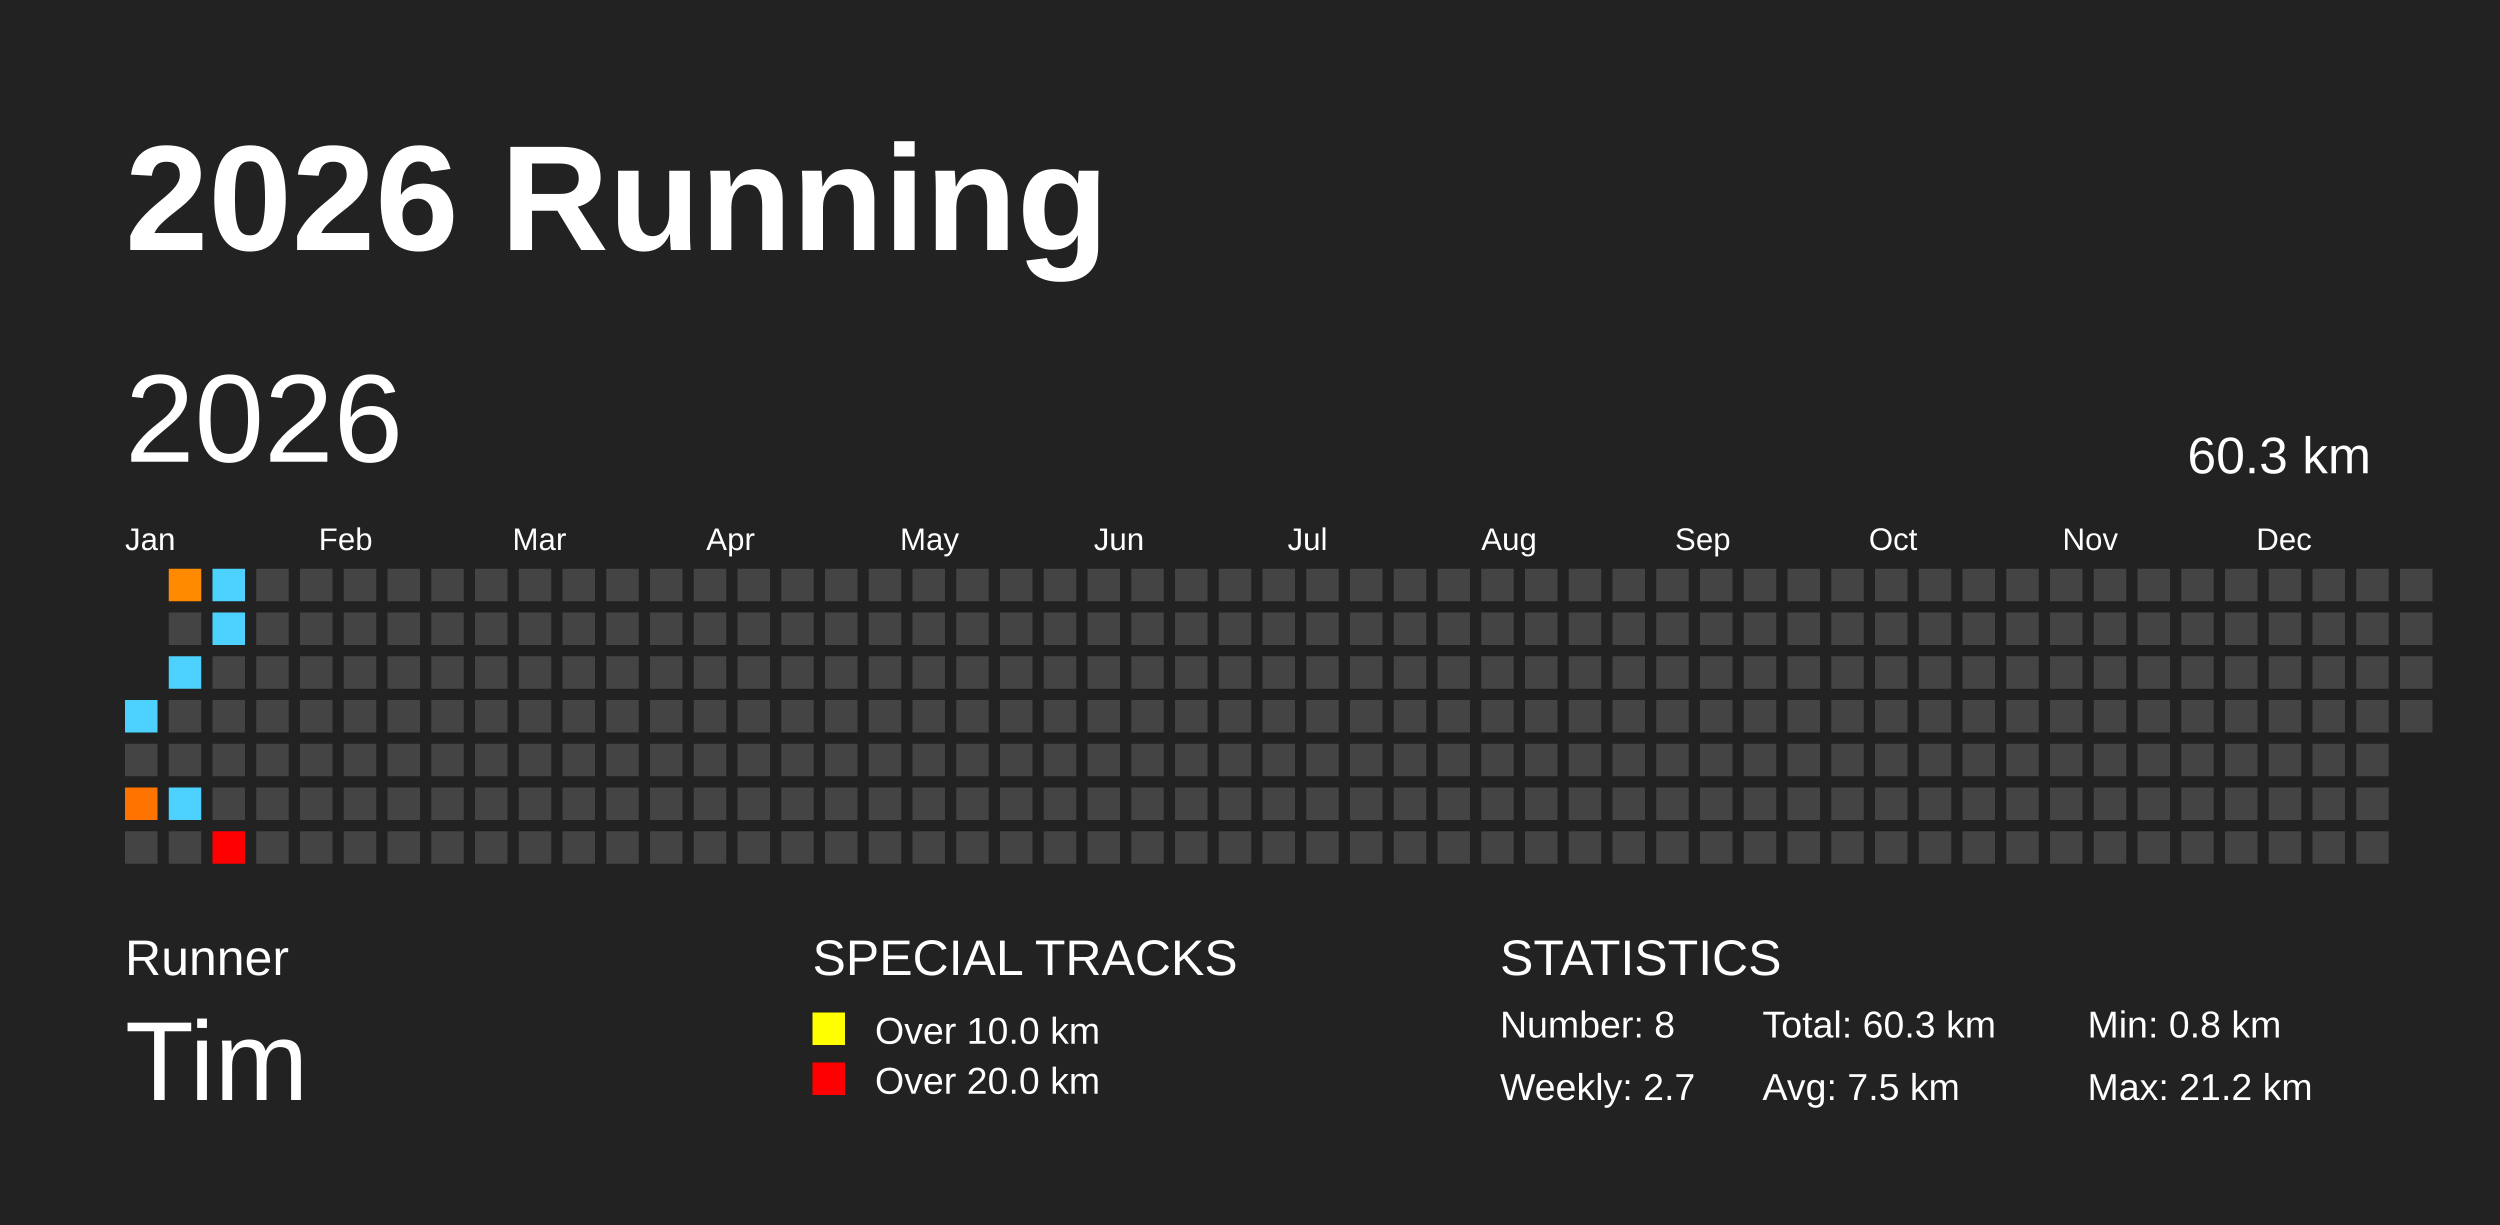
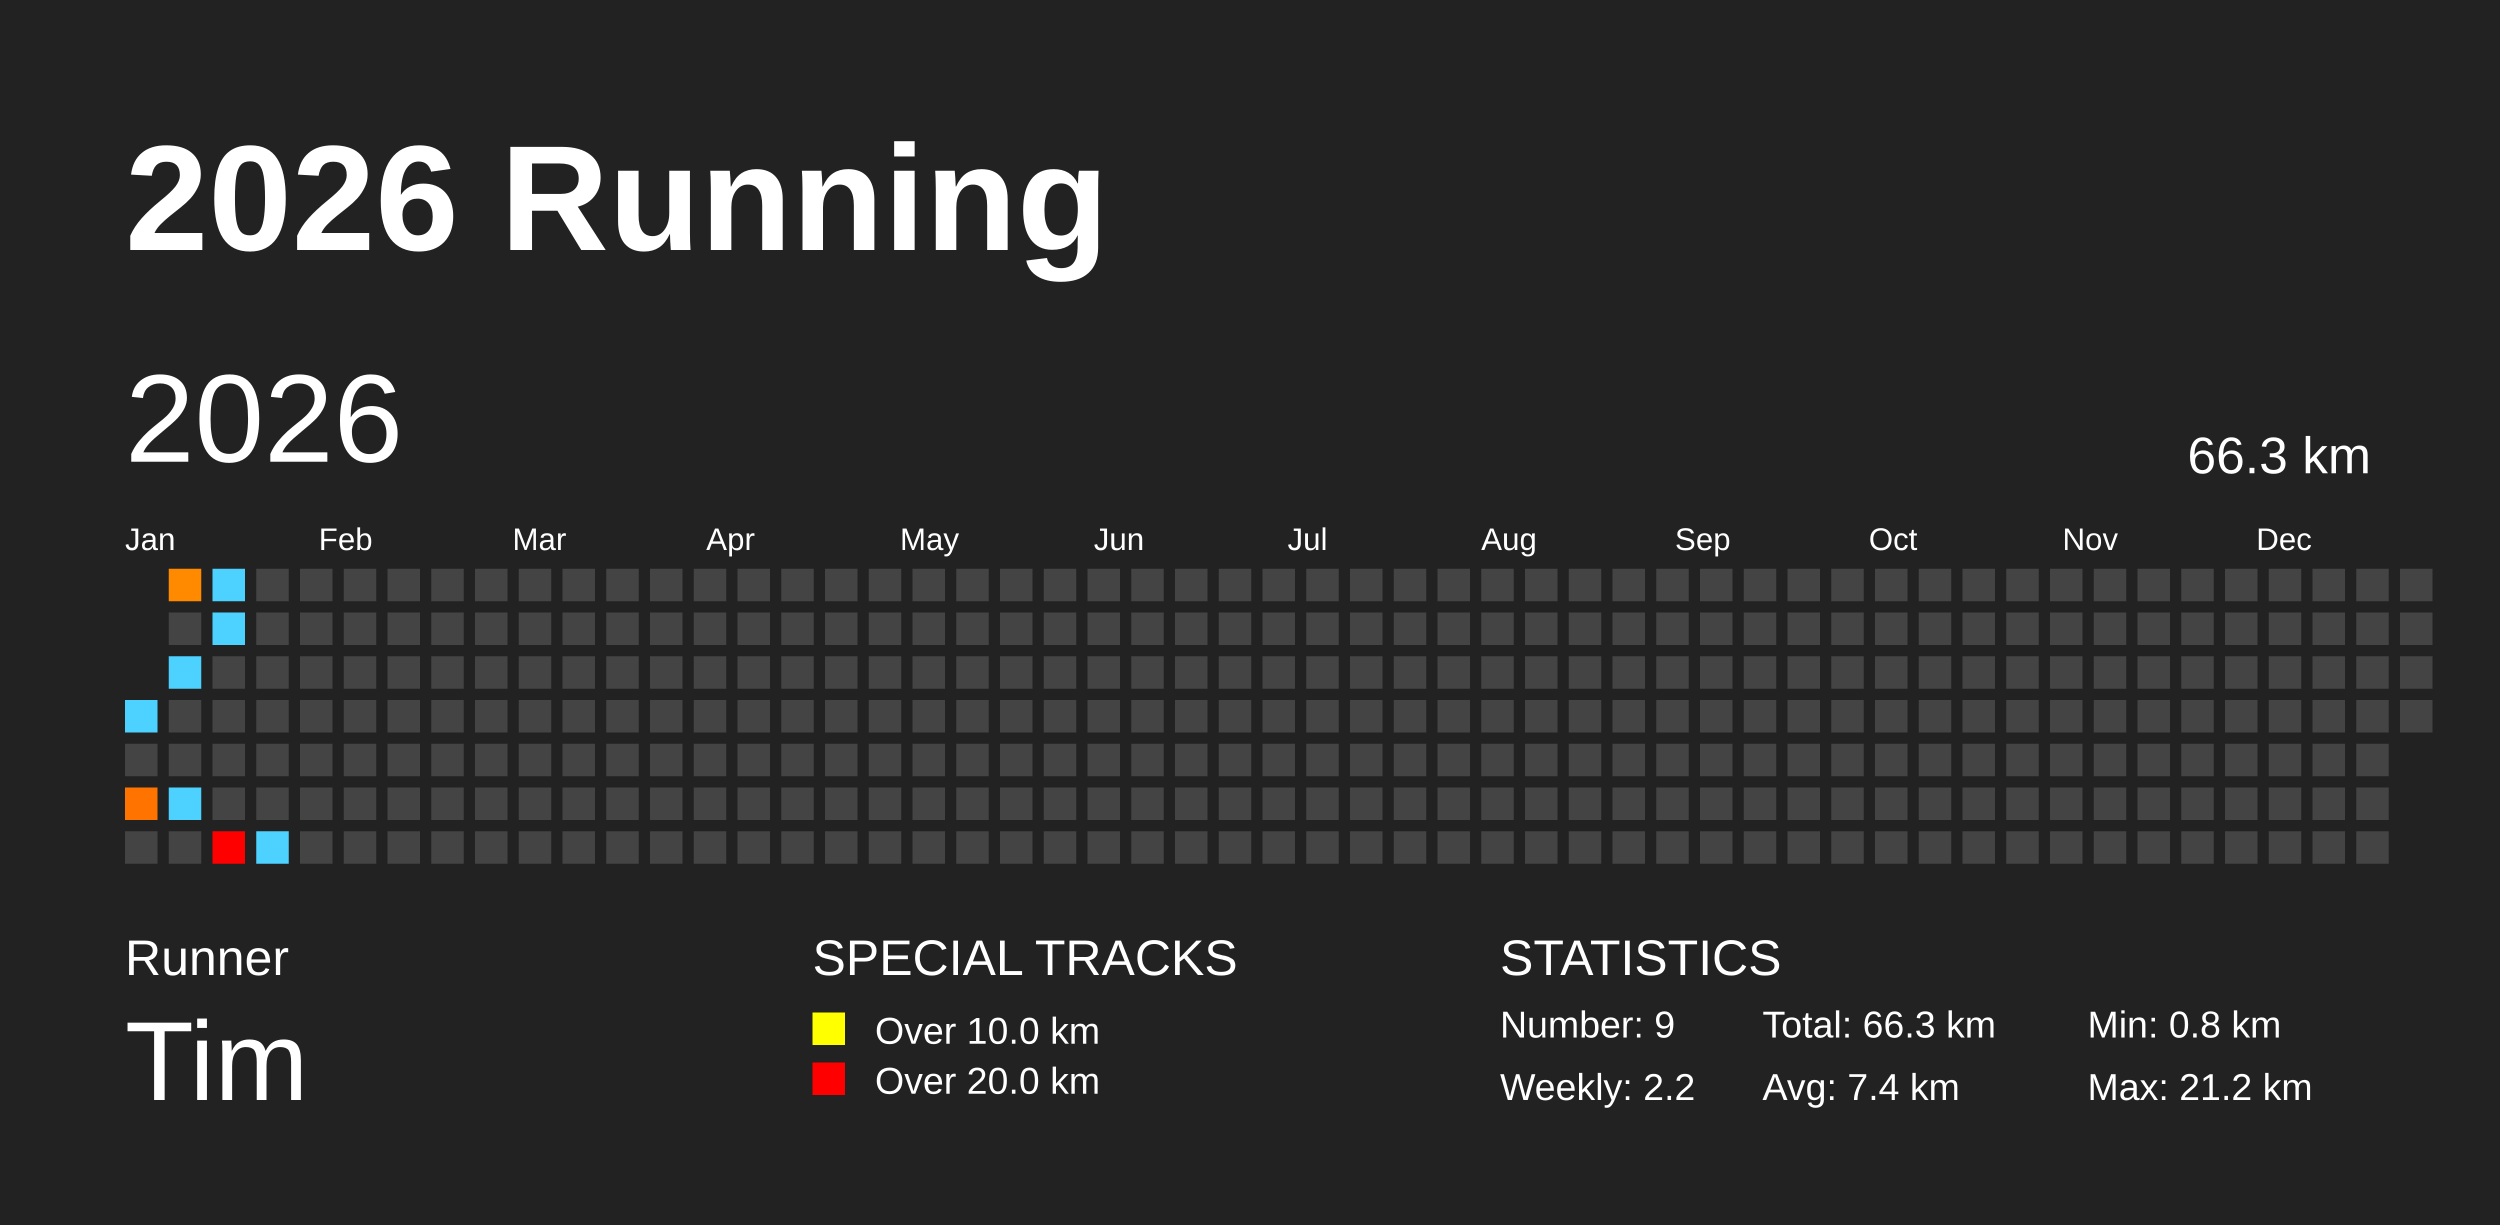
<svg xmlns="http://www.w3.org/2000/svg" baseProfile="full" height="98mm" version="1.1" viewBox="0,0,200,98" width="200mm">
  <defs />
  <rect fill="#222222" height="98" width="200" x="0" y="0" />
  <text fill="#FFFFFF" style="font-size:12px; font-family:Arial; font-weight:bold;" x="10" y="20">2026 Running</text>
  <text fill="#FFFFFF" style="font-size:4px; font-family:Arial" x="10" y="78">Runner</text>
  <text fill="#FFFFFF" style="font-size:9px; font-family:Arial" x="10" y="88">Tim</text>
  <text fill="#FFFFFF" style="font-size:4px; font-family:Arial" x="65" y="78">SPECIAL TRACKS</text>
  <rect fill="yellow" height="2.6" width="2.6" x="65" y="81" />
  <text fill="#FFFFFF" style="font-size:3px; font-family:Arial" x="70" y="83.5">Over 10.0 km</text>
  <rect fill="red" height="2.6" width="2.6" x="65" y="85" />
  <text fill="#FFFFFF" style="font-size:3px; font-family:Arial" x="70" y="87.5">Over 20.0 km</text>
  <text fill="#FFFFFF" style="font-size:4px; font-family:Arial" x="120" y="78">STATISTICS</text>
-   <text fill="#FFFFFF" style="font-size:3px; font-family:Arial" x="120" y="83">Number: 8</text>
-   <text fill="#FFFFFF" style="font-size:3px; font-family:Arial" x="120" y="88">Weekly: 2.7</text>
-   <text fill="#FFFFFF" style="font-size:3px; font-family:Arial" x="141" y="83">Total: 60.3 km</text>
-   <text fill="#FFFFFF" style="font-size:3px; font-family:Arial" x="141" y="88">Avg: 7.5 km</text>
+   <text fill="#FFFFFF" style="font-size:3px; font-family:Arial" x="120" y="83">Number: 9</text>
+   <text fill="#FFFFFF" style="font-size:3px; font-family:Arial" x="120" y="88">Weekly: 2.2</text>
+   <text fill="#FFFFFF" style="font-size:3px; font-family:Arial" x="141" y="83">Total: 66.3 km</text>
+   <text fill="#FFFFFF" style="font-size:3px; font-family:Arial" x="141" y="88">Avg: 7.4 km</text>
  <text fill="#FFFFFF" style="font-size:3px; font-family:Arial" x="167" y="83">Min: 0.8 km</text>
  <text fill="#FFFFFF" style="font-size:3px; font-family:Arial" x="167" y="88">Max: 21.2 km</text>
  <text dominant-baseline="hanging" fill="#FFFFFF" style="font-size:10.0px; font-family:Arial;" x="10" y="30">2026</text>
-   <text dominant-baseline="hanging" fill="#FFFFFF" style="font-size:4.125px; font-family:Arial;" x="175" y="35">60.3 km</text>
+   <text dominant-baseline="hanging" fill="#FFFFFF" style="font-size:4.125px; font-family:Arial;" x="175" y="35">66.3 km</text>
  <text fill="#FFFFFF" style="font-size:2.5px; font-family:Arial" x="10.0" y="44">Jan</text>
  <text fill="#FFFFFF" style="font-size:2.5px; font-family:Arial" x="25.5" y="44">Feb</text>
  <text fill="#FFFFFF" style="font-size:2.5px; font-family:Arial" x="41.0" y="44">Mar</text>
  <text fill="#FFFFFF" style="font-size:2.5px; font-family:Arial" x="56.5" y="44">Apr</text>
  <text fill="#FFFFFF" style="font-size:2.5px; font-family:Arial" x="72.0" y="44">May</text>
  <text fill="#FFFFFF" style="font-size:2.5px; font-family:Arial" x="87.5" y="44">Jun</text>
  <text fill="#FFFFFF" style="font-size:2.5px; font-family:Arial" x="103.0" y="44">Jul</text>
  <text fill="#FFFFFF" style="font-size:2.5px; font-family:Arial" x="118.5" y="44">Aug</text>
  <text fill="#FFFFFF" style="font-size:2.5px; font-family:Arial" x="134.0" y="44">Sep</text>
  <text fill="#FFFFFF" style="font-size:2.5px; font-family:Arial" x="149.5" y="44">Oct</text>
  <text fill="#FFFFFF" style="font-size:2.5px; font-family:Arial" x="165.0" y="44">Nov</text>
  <text fill="#FFFFFF" style="font-size:2.5px; font-family:Arial" x="180.5" y="44">Dec</text>
  <rect fill="#4dd2ff" height="2.6" width="2.6" x="10.0" y="56.0" />
  <rect fill="#444444" height="2.6" width="2.6" x="10.0" y="59.5" />
  <rect fill="#ff7300" height="2.6" width="2.6" x="10.0" y="63.0" />
  <rect fill="#444444" height="2.6" width="2.6" x="10.0" y="66.5" />
  <rect fill="#ff8a00" height="2.6" width="2.6" x="13.5" y="45.5" />
  <rect fill="#444444" height="2.6" width="2.6" x="13.5" y="49.0" />
  <rect fill="#4dd2ff" height="2.6" width="2.6" x="13.5" y="52.5" />
  <rect fill="#444444" height="2.6" width="2.6" x="13.5" y="56.0" />
  <rect fill="#444444" height="2.6" width="2.6" x="13.5" y="59.5" />
  <rect fill="#4dd2ff" height="2.6" width="2.6" x="13.5" y="63.0" />
  <rect fill="#444444" height="2.6" width="2.6" x="13.5" y="66.5" />
  <rect fill="#4dd2ff" height="2.6" width="2.6" x="17.0" y="45.5" />
  <rect fill="#4dd2ff" height="2.6" width="2.6" x="17.0" y="49.0" />
  <rect fill="#444444" height="2.6" width="2.6" x="17.0" y="52.5" />
  <rect fill="#444444" height="2.6" width="2.6" x="17.0" y="56.0" />
  <rect fill="#444444" height="2.6" width="2.6" x="17.0" y="59.5" />
  <rect fill="#444444" height="2.6" width="2.6" x="17.0" y="63.0" />
  <rect fill="red" height="2.6" width="2.6" x="17.0" y="66.5" />
  <rect fill="#444444" height="2.6" width="2.6" x="20.5" y="45.5" />
  <rect fill="#444444" height="2.6" width="2.6" x="20.5" y="49.0" />
  <rect fill="#444444" height="2.6" width="2.6" x="20.5" y="52.5" />
  <rect fill="#444444" height="2.6" width="2.6" x="20.5" y="56.0" />
  <rect fill="#444444" height="2.6" width="2.6" x="20.5" y="59.5" />
  <rect fill="#444444" height="2.6" width="2.6" x="20.5" y="63.0" />
-   <rect fill="#444444" height="2.6" width="2.6" x="20.5" y="66.5" />
+   <rect fill="#4dd2ff" height="2.6" width="2.6" x="20.5" y="66.5" />
  <rect fill="#444444" height="2.6" width="2.6" x="24.0" y="45.5" />
  <rect fill="#444444" height="2.6" width="2.6" x="24.0" y="49.0" />
  <rect fill="#444444" height="2.6" width="2.6" x="24.0" y="52.5" />
  <rect fill="#444444" height="2.6" width="2.6" x="24.0" y="56.0" />
  <rect fill="#444444" height="2.6" width="2.6" x="24.0" y="59.5" />
  <rect fill="#444444" height="2.6" width="2.6" x="24.0" y="63.0" />
  <rect fill="#444444" height="2.6" width="2.6" x="24.0" y="66.5" />
  <rect fill="#444444" height="2.6" width="2.6" x="27.5" y="45.5" />
  <rect fill="#444444" height="2.6" width="2.6" x="27.5" y="49.0" />
  <rect fill="#444444" height="2.6" width="2.6" x="27.5" y="52.5" />
  <rect fill="#444444" height="2.6" width="2.6" x="27.5" y="56.0" />
  <rect fill="#444444" height="2.6" width="2.6" x="27.5" y="59.5" />
  <rect fill="#444444" height="2.6" width="2.6" x="27.5" y="63.0" />
  <rect fill="#444444" height="2.6" width="2.6" x="27.5" y="66.5" />
  <rect fill="#444444" height="2.6" width="2.6" x="31.0" y="45.5" />
  <rect fill="#444444" height="2.6" width="2.6" x="31.0" y="49.0" />
  <rect fill="#444444" height="2.6" width="2.6" x="31.0" y="52.5" />
  <rect fill="#444444" height="2.6" width="2.6" x="31.0" y="56.0" />
  <rect fill="#444444" height="2.6" width="2.6" x="31.0" y="59.5" />
  <rect fill="#444444" height="2.6" width="2.6" x="31.0" y="63.0" />
  <rect fill="#444444" height="2.6" width="2.6" x="31.0" y="66.5" />
  <rect fill="#444444" height="2.6" width="2.6" x="34.5" y="45.5" />
  <rect fill="#444444" height="2.6" width="2.6" x="34.5" y="49.0" />
  <rect fill="#444444" height="2.6" width="2.6" x="34.5" y="52.5" />
  <rect fill="#444444" height="2.6" width="2.6" x="34.5" y="56.0" />
  <rect fill="#444444" height="2.6" width="2.6" x="34.5" y="59.5" />
  <rect fill="#444444" height="2.6" width="2.6" x="34.5" y="63.0" />
  <rect fill="#444444" height="2.6" width="2.6" x="34.5" y="66.5" />
  <rect fill="#444444" height="2.6" width="2.6" x="38.0" y="45.5" />
  <rect fill="#444444" height="2.6" width="2.6" x="38.0" y="49.0" />
  <rect fill="#444444" height="2.6" width="2.6" x="38.0" y="52.5" />
  <rect fill="#444444" height="2.6" width="2.6" x="38.0" y="56.0" />
  <rect fill="#444444" height="2.6" width="2.6" x="38.0" y="59.5" />
  <rect fill="#444444" height="2.6" width="2.6" x="38.0" y="63.0" />
  <rect fill="#444444" height="2.6" width="2.6" x="38.0" y="66.5" />
  <rect fill="#444444" height="2.6" width="2.6" x="41.5" y="45.5" />
  <rect fill="#444444" height="2.6" width="2.6" x="41.5" y="49.0" />
  <rect fill="#444444" height="2.6" width="2.6" x="41.5" y="52.5" />
  <rect fill="#444444" height="2.6" width="2.6" x="41.5" y="56.0" />
  <rect fill="#444444" height="2.6" width="2.6" x="41.5" y="59.5" />
  <rect fill="#444444" height="2.6" width="2.6" x="41.5" y="63.0" />
  <rect fill="#444444" height="2.6" width="2.6" x="41.5" y="66.5" />
  <rect fill="#444444" height="2.6" width="2.6" x="45.0" y="45.5" />
  <rect fill="#444444" height="2.6" width="2.6" x="45.0" y="49.0" />
  <rect fill="#444444" height="2.6" width="2.6" x="45.0" y="52.5" />
  <rect fill="#444444" height="2.6" width="2.6" x="45.0" y="56.0" />
  <rect fill="#444444" height="2.6" width="2.6" x="45.0" y="59.5" />
  <rect fill="#444444" height="2.6" width="2.6" x="45.0" y="63.0" />
  <rect fill="#444444" height="2.6" width="2.6" x="45.0" y="66.5" />
  <rect fill="#444444" height="2.6" width="2.6" x="48.5" y="45.5" />
  <rect fill="#444444" height="2.6" width="2.6" x="48.5" y="49.0" />
  <rect fill="#444444" height="2.6" width="2.6" x="48.5" y="52.5" />
  <rect fill="#444444" height="2.6" width="2.6" x="48.5" y="56.0" />
  <rect fill="#444444" height="2.6" width="2.6" x="48.5" y="59.5" />
  <rect fill="#444444" height="2.6" width="2.6" x="48.5" y="63.0" />
  <rect fill="#444444" height="2.6" width="2.6" x="48.5" y="66.5" />
  <rect fill="#444444" height="2.6" width="2.6" x="52.0" y="45.5" />
  <rect fill="#444444" height="2.6" width="2.6" x="52.0" y="49.0" />
  <rect fill="#444444" height="2.6" width="2.6" x="52.0" y="52.5" />
  <rect fill="#444444" height="2.6" width="2.6" x="52.0" y="56.0" />
  <rect fill="#444444" height="2.6" width="2.6" x="52.0" y="59.5" />
  <rect fill="#444444" height="2.6" width="2.6" x="52.0" y="63.0" />
  <rect fill="#444444" height="2.6" width="2.6" x="52.0" y="66.5" />
  <rect fill="#444444" height="2.6" width="2.6" x="55.5" y="45.5" />
  <rect fill="#444444" height="2.6" width="2.6" x="55.5" y="49.0" />
  <rect fill="#444444" height="2.6" width="2.6" x="55.5" y="52.5" />
  <rect fill="#444444" height="2.6" width="2.6" x="55.5" y="56.0" />
  <rect fill="#444444" height="2.6" width="2.6" x="55.5" y="59.5" />
  <rect fill="#444444" height="2.6" width="2.6" x="55.5" y="63.0" />
  <rect fill="#444444" height="2.6" width="2.6" x="55.5" y="66.5" />
  <rect fill="#444444" height="2.6" width="2.6" x="59.0" y="45.5" />
  <rect fill="#444444" height="2.6" width="2.6" x="59.0" y="49.0" />
  <rect fill="#444444" height="2.6" width="2.6" x="59.0" y="52.5" />
  <rect fill="#444444" height="2.6" width="2.6" x="59.0" y="56.0" />
  <rect fill="#444444" height="2.6" width="2.6" x="59.0" y="59.5" />
  <rect fill="#444444" height="2.6" width="2.6" x="59.0" y="63.0" />
  <rect fill="#444444" height="2.6" width="2.6" x="59.0" y="66.5" />
  <rect fill="#444444" height="2.6" width="2.6" x="62.5" y="45.5" />
  <rect fill="#444444" height="2.6" width="2.6" x="62.5" y="49.0" />
  <rect fill="#444444" height="2.6" width="2.6" x="62.5" y="52.5" />
  <rect fill="#444444" height="2.6" width="2.6" x="62.5" y="56.0" />
  <rect fill="#444444" height="2.6" width="2.6" x="62.5" y="59.5" />
  <rect fill="#444444" height="2.6" width="2.6" x="62.5" y="63.0" />
  <rect fill="#444444" height="2.6" width="2.6" x="62.5" y="66.5" />
  <rect fill="#444444" height="2.6" width="2.6" x="66.0" y="45.5" />
  <rect fill="#444444" height="2.6" width="2.6" x="66.0" y="49.0" />
  <rect fill="#444444" height="2.6" width="2.6" x="66.0" y="52.5" />
  <rect fill="#444444" height="2.6" width="2.6" x="66.0" y="56.0" />
  <rect fill="#444444" height="2.6" width="2.6" x="66.0" y="59.5" />
  <rect fill="#444444" height="2.6" width="2.6" x="66.0" y="63.0" />
  <rect fill="#444444" height="2.6" width="2.6" x="66.0" y="66.5" />
  <rect fill="#444444" height="2.6" width="2.6" x="69.5" y="45.5" />
  <rect fill="#444444" height="2.6" width="2.6" x="69.5" y="49.0" />
  <rect fill="#444444" height="2.6" width="2.6" x="69.5" y="52.5" />
  <rect fill="#444444" height="2.6" width="2.6" x="69.5" y="56.0" />
  <rect fill="#444444" height="2.6" width="2.6" x="69.5" y="59.5" />
  <rect fill="#444444" height="2.6" width="2.6" x="69.5" y="63.0" />
  <rect fill="#444444" height="2.6" width="2.6" x="69.5" y="66.5" />
  <rect fill="#444444" height="2.6" width="2.6" x="73.0" y="45.5" />
  <rect fill="#444444" height="2.6" width="2.6" x="73.0" y="49.0" />
  <rect fill="#444444" height="2.6" width="2.6" x="73.0" y="52.5" />
  <rect fill="#444444" height="2.6" width="2.6" x="73.0" y="56.0" />
  <rect fill="#444444" height="2.6" width="2.6" x="73.0" y="59.5" />
  <rect fill="#444444" height="2.6" width="2.6" x="73.0" y="63.0" />
  <rect fill="#444444" height="2.6" width="2.6" x="73.0" y="66.5" />
  <rect fill="#444444" height="2.6" width="2.6" x="76.5" y="45.5" />
  <rect fill="#444444" height="2.6" width="2.6" x="76.5" y="49.0" />
  <rect fill="#444444" height="2.6" width="2.6" x="76.5" y="52.5" />
  <rect fill="#444444" height="2.6" width="2.6" x="76.5" y="56.0" />
  <rect fill="#444444" height="2.6" width="2.6" x="76.5" y="59.5" />
  <rect fill="#444444" height="2.6" width="2.6" x="76.5" y="63.0" />
  <rect fill="#444444" height="2.6" width="2.6" x="76.5" y="66.5" />
  <rect fill="#444444" height="2.6" width="2.6" x="80.0" y="45.5" />
  <rect fill="#444444" height="2.6" width="2.6" x="80.0" y="49.0" />
  <rect fill="#444444" height="2.6" width="2.6" x="80.0" y="52.5" />
  <rect fill="#444444" height="2.6" width="2.6" x="80.0" y="56.0" />
  <rect fill="#444444" height="2.6" width="2.6" x="80.0" y="59.5" />
  <rect fill="#444444" height="2.6" width="2.6" x="80.0" y="63.0" />
  <rect fill="#444444" height="2.6" width="2.6" x="80.0" y="66.5" />
  <rect fill="#444444" height="2.6" width="2.6" x="83.5" y="45.5" />
  <rect fill="#444444" height="2.6" width="2.6" x="83.5" y="49.0" />
  <rect fill="#444444" height="2.6" width="2.6" x="83.5" y="52.5" />
  <rect fill="#444444" height="2.6" width="2.6" x="83.5" y="56.0" />
  <rect fill="#444444" height="2.6" width="2.6" x="83.5" y="59.5" />
  <rect fill="#444444" height="2.6" width="2.6" x="83.5" y="63.0" />
  <rect fill="#444444" height="2.6" width="2.6" x="83.5" y="66.5" />
  <rect fill="#444444" height="2.6" width="2.6" x="87.0" y="45.5" />
  <rect fill="#444444" height="2.6" width="2.6" x="87.0" y="49.0" />
  <rect fill="#444444" height="2.6" width="2.6" x="87.0" y="52.5" />
  <rect fill="#444444" height="2.6" width="2.6" x="87.0" y="56.0" />
  <rect fill="#444444" height="2.6" width="2.6" x="87.0" y="59.5" />
  <rect fill="#444444" height="2.6" width="2.6" x="87.0" y="63.0" />
  <rect fill="#444444" height="2.6" width="2.6" x="87.0" y="66.5" />
  <rect fill="#444444" height="2.6" width="2.6" x="90.5" y="45.5" />
  <rect fill="#444444" height="2.6" width="2.6" x="90.5" y="49.0" />
  <rect fill="#444444" height="2.6" width="2.6" x="90.5" y="52.5" />
  <rect fill="#444444" height="2.6" width="2.6" x="90.5" y="56.0" />
  <rect fill="#444444" height="2.6" width="2.6" x="90.5" y="59.5" />
  <rect fill="#444444" height="2.6" width="2.6" x="90.5" y="63.0" />
  <rect fill="#444444" height="2.6" width="2.6" x="90.5" y="66.5" />
  <rect fill="#444444" height="2.6" width="2.6" x="94.0" y="45.5" />
  <rect fill="#444444" height="2.6" width="2.6" x="94.0" y="49.0" />
  <rect fill="#444444" height="2.6" width="2.6" x="94.0" y="52.5" />
  <rect fill="#444444" height="2.6" width="2.6" x="94.0" y="56.0" />
  <rect fill="#444444" height="2.6" width="2.6" x="94.0" y="59.5" />
  <rect fill="#444444" height="2.6" width="2.6" x="94.0" y="63.0" />
  <rect fill="#444444" height="2.6" width="2.6" x="94.0" y="66.5" />
  <rect fill="#444444" height="2.6" width="2.6" x="97.5" y="45.5" />
  <rect fill="#444444" height="2.6" width="2.6" x="97.5" y="49.0" />
  <rect fill="#444444" height="2.6" width="2.6" x="97.5" y="52.5" />
  <rect fill="#444444" height="2.6" width="2.6" x="97.5" y="56.0" />
  <rect fill="#444444" height="2.6" width="2.6" x="97.5" y="59.5" />
  <rect fill="#444444" height="2.6" width="2.6" x="97.5" y="63.0" />
  <rect fill="#444444" height="2.6" width="2.6" x="97.5" y="66.5" />
  <rect fill="#444444" height="2.6" width="2.6" x="101.0" y="45.5" />
  <rect fill="#444444" height="2.6" width="2.6" x="101.0" y="49.0" />
  <rect fill="#444444" height="2.6" width="2.6" x="101.0" y="52.5" />
  <rect fill="#444444" height="2.6" width="2.6" x="101.0" y="56.0" />
  <rect fill="#444444" height="2.6" width="2.6" x="101.0" y="59.5" />
  <rect fill="#444444" height="2.6" width="2.6" x="101.0" y="63.0" />
  <rect fill="#444444" height="2.6" width="2.6" x="101.0" y="66.5" />
  <rect fill="#444444" height="2.6" width="2.6" x="104.5" y="45.5" />
  <rect fill="#444444" height="2.6" width="2.6" x="104.5" y="49.0" />
  <rect fill="#444444" height="2.6" width="2.6" x="104.5" y="52.5" />
  <rect fill="#444444" height="2.6" width="2.6" x="104.5" y="56.0" />
  <rect fill="#444444" height="2.6" width="2.6" x="104.5" y="59.5" />
  <rect fill="#444444" height="2.6" width="2.6" x="104.5" y="63.0" />
  <rect fill="#444444" height="2.6" width="2.6" x="104.5" y="66.5" />
  <rect fill="#444444" height="2.6" width="2.6" x="108.0" y="45.5" />
  <rect fill="#444444" height="2.6" width="2.6" x="108.0" y="49.0" />
  <rect fill="#444444" height="2.6" width="2.6" x="108.0" y="52.5" />
  <rect fill="#444444" height="2.6" width="2.6" x="108.0" y="56.0" />
  <rect fill="#444444" height="2.6" width="2.6" x="108.0" y="59.5" />
  <rect fill="#444444" height="2.6" width="2.6" x="108.0" y="63.0" />
  <rect fill="#444444" height="2.6" width="2.6" x="108.0" y="66.5" />
  <rect fill="#444444" height="2.6" width="2.6" x="111.5" y="45.5" />
  <rect fill="#444444" height="2.6" width="2.6" x="111.5" y="49.0" />
  <rect fill="#444444" height="2.6" width="2.6" x="111.5" y="52.5" />
  <rect fill="#444444" height="2.6" width="2.6" x="111.5" y="56.0" />
  <rect fill="#444444" height="2.6" width="2.6" x="111.5" y="59.5" />
  <rect fill="#444444" height="2.6" width="2.6" x="111.5" y="63.0" />
  <rect fill="#444444" height="2.6" width="2.6" x="111.5" y="66.5" />
  <rect fill="#444444" height="2.6" width="2.6" x="115.0" y="45.5" />
  <rect fill="#444444" height="2.6" width="2.6" x="115.0" y="49.0" />
  <rect fill="#444444" height="2.6" width="2.6" x="115.0" y="52.5" />
  <rect fill="#444444" height="2.6" width="2.6" x="115.0" y="56.0" />
  <rect fill="#444444" height="2.6" width="2.6" x="115.0" y="59.5" />
  <rect fill="#444444" height="2.6" width="2.6" x="115.0" y="63.0" />
  <rect fill="#444444" height="2.6" width="2.6" x="115.0" y="66.5" />
  <rect fill="#444444" height="2.6" width="2.6" x="118.5" y="45.5" />
  <rect fill="#444444" height="2.6" width="2.6" x="118.5" y="49.0" />
  <rect fill="#444444" height="2.6" width="2.6" x="118.5" y="52.5" />
  <rect fill="#444444" height="2.6" width="2.6" x="118.5" y="56.0" />
  <rect fill="#444444" height="2.6" width="2.6" x="118.5" y="59.5" />
  <rect fill="#444444" height="2.6" width="2.6" x="118.5" y="63.0" />
  <rect fill="#444444" height="2.6" width="2.6" x="118.5" y="66.5" />
  <rect fill="#444444" height="2.6" width="2.6" x="122.0" y="45.5" />
  <rect fill="#444444" height="2.6" width="2.6" x="122.0" y="49.0" />
  <rect fill="#444444" height="2.6" width="2.6" x="122.0" y="52.5" />
  <rect fill="#444444" height="2.6" width="2.6" x="122.0" y="56.0" />
  <rect fill="#444444" height="2.6" width="2.6" x="122.0" y="59.5" />
  <rect fill="#444444" height="2.6" width="2.6" x="122.0" y="63.0" />
  <rect fill="#444444" height="2.6" width="2.6" x="122.0" y="66.5" />
  <rect fill="#444444" height="2.6" width="2.6" x="125.5" y="45.5" />
  <rect fill="#444444" height="2.6" width="2.6" x="125.5" y="49.0" />
  <rect fill="#444444" height="2.6" width="2.6" x="125.5" y="52.5" />
  <rect fill="#444444" height="2.6" width="2.6" x="125.5" y="56.0" />
  <rect fill="#444444" height="2.6" width="2.6" x="125.5" y="59.5" />
  <rect fill="#444444" height="2.6" width="2.6" x="125.5" y="63.0" />
  <rect fill="#444444" height="2.6" width="2.6" x="125.5" y="66.5" />
  <rect fill="#444444" height="2.6" width="2.6" x="129.0" y="45.5" />
  <rect fill="#444444" height="2.6" width="2.6" x="129.0" y="49.0" />
  <rect fill="#444444" height="2.6" width="2.6" x="129.0" y="52.5" />
  <rect fill="#444444" height="2.6" width="2.6" x="129.0" y="56.0" />
  <rect fill="#444444" height="2.6" width="2.6" x="129.0" y="59.5" />
  <rect fill="#444444" height="2.6" width="2.6" x="129.0" y="63.0" />
  <rect fill="#444444" height="2.6" width="2.6" x="129.0" y="66.5" />
  <rect fill="#444444" height="2.6" width="2.6" x="132.5" y="45.5" />
  <rect fill="#444444" height="2.6" width="2.6" x="132.5" y="49.0" />
  <rect fill="#444444" height="2.6" width="2.6" x="132.5" y="52.5" />
  <rect fill="#444444" height="2.6" width="2.6" x="132.5" y="56.0" />
  <rect fill="#444444" height="2.6" width="2.6" x="132.5" y="59.5" />
  <rect fill="#444444" height="2.6" width="2.6" x="132.5" y="63.0" />
  <rect fill="#444444" height="2.6" width="2.6" x="132.5" y="66.5" />
  <rect fill="#444444" height="2.6" width="2.6" x="136.0" y="45.5" />
  <rect fill="#444444" height="2.6" width="2.6" x="136.0" y="49.0" />
  <rect fill="#444444" height="2.6" width="2.6" x="136.0" y="52.5" />
  <rect fill="#444444" height="2.6" width="2.6" x="136.0" y="56.0" />
  <rect fill="#444444" height="2.6" width="2.6" x="136.0" y="59.5" />
  <rect fill="#444444" height="2.6" width="2.6" x="136.0" y="63.0" />
  <rect fill="#444444" height="2.6" width="2.6" x="136.0" y="66.5" />
  <rect fill="#444444" height="2.6" width="2.6" x="139.5" y="45.5" />
  <rect fill="#444444" height="2.6" width="2.6" x="139.5" y="49.0" />
  <rect fill="#444444" height="2.6" width="2.6" x="139.5" y="52.5" />
  <rect fill="#444444" height="2.6" width="2.6" x="139.5" y="56.0" />
  <rect fill="#444444" height="2.6" width="2.6" x="139.5" y="59.5" />
  <rect fill="#444444" height="2.6" width="2.6" x="139.5" y="63.0" />
  <rect fill="#444444" height="2.6" width="2.6" x="139.5" y="66.5" />
  <rect fill="#444444" height="2.6" width="2.6" x="143.0" y="45.5" />
  <rect fill="#444444" height="2.6" width="2.6" x="143.0" y="49.0" />
  <rect fill="#444444" height="2.6" width="2.6" x="143.0" y="52.5" />
  <rect fill="#444444" height="2.6" width="2.6" x="143.0" y="56.0" />
  <rect fill="#444444" height="2.6" width="2.6" x="143.0" y="59.5" />
  <rect fill="#444444" height="2.6" width="2.6" x="143.0" y="63.0" />
  <rect fill="#444444" height="2.6" width="2.6" x="143.0" y="66.5" />
  <rect fill="#444444" height="2.6" width="2.6" x="146.5" y="45.5" />
  <rect fill="#444444" height="2.6" width="2.6" x="146.5" y="49.0" />
  <rect fill="#444444" height="2.6" width="2.6" x="146.5" y="52.5" />
  <rect fill="#444444" height="2.6" width="2.6" x="146.5" y="56.0" />
  <rect fill="#444444" height="2.6" width="2.6" x="146.5" y="59.5" />
  <rect fill="#444444" height="2.6" width="2.6" x="146.5" y="63.0" />
  <rect fill="#444444" height="2.6" width="2.6" x="146.5" y="66.5" />
  <rect fill="#444444" height="2.6" width="2.6" x="150.0" y="45.5" />
  <rect fill="#444444" height="2.6" width="2.6" x="150.0" y="49.0" />
  <rect fill="#444444" height="2.6" width="2.6" x="150.0" y="52.5" />
  <rect fill="#444444" height="2.6" width="2.6" x="150.0" y="56.0" />
  <rect fill="#444444" height="2.6" width="2.6" x="150.0" y="59.5" />
  <rect fill="#444444" height="2.6" width="2.6" x="150.0" y="63.0" />
  <rect fill="#444444" height="2.6" width="2.6" x="150.0" y="66.5" />
  <rect fill="#444444" height="2.6" width="2.6" x="153.5" y="45.5" />
  <rect fill="#444444" height="2.6" width="2.6" x="153.5" y="49.0" />
  <rect fill="#444444" height="2.6" width="2.6" x="153.5" y="52.5" />
  <rect fill="#444444" height="2.6" width="2.6" x="153.5" y="56.0" />
  <rect fill="#444444" height="2.6" width="2.6" x="153.5" y="59.5" />
  <rect fill="#444444" height="2.6" width="2.6" x="153.5" y="63.0" />
  <rect fill="#444444" height="2.6" width="2.6" x="153.5" y="66.5" />
  <rect fill="#444444" height="2.6" width="2.6" x="157.0" y="45.5" />
  <rect fill="#444444" height="2.6" width="2.6" x="157.0" y="49.0" />
  <rect fill="#444444" height="2.6" width="2.6" x="157.0" y="52.5" />
  <rect fill="#444444" height="2.6" width="2.6" x="157.0" y="56.0" />
  <rect fill="#444444" height="2.6" width="2.6" x="157.0" y="59.5" />
  <rect fill="#444444" height="2.6" width="2.6" x="157.0" y="63.0" />
  <rect fill="#444444" height="2.6" width="2.6" x="157.0" y="66.5" />
  <rect fill="#444444" height="2.6" width="2.6" x="160.5" y="45.5" />
  <rect fill="#444444" height="2.6" width="2.6" x="160.5" y="49.0" />
  <rect fill="#444444" height="2.6" width="2.6" x="160.5" y="52.5" />
  <rect fill="#444444" height="2.6" width="2.6" x="160.5" y="56.0" />
  <rect fill="#444444" height="2.6" width="2.6" x="160.5" y="59.5" />
  <rect fill="#444444" height="2.6" width="2.6" x="160.5" y="63.0" />
  <rect fill="#444444" height="2.6" width="2.6" x="160.5" y="66.5" />
  <rect fill="#444444" height="2.6" width="2.6" x="164.0" y="45.5" />
  <rect fill="#444444" height="2.6" width="2.6" x="164.0" y="49.0" />
  <rect fill="#444444" height="2.6" width="2.6" x="164.0" y="52.5" />
  <rect fill="#444444" height="2.6" width="2.6" x="164.0" y="56.0" />
  <rect fill="#444444" height="2.6" width="2.6" x="164.0" y="59.5" />
  <rect fill="#444444" height="2.6" width="2.6" x="164.0" y="63.0" />
  <rect fill="#444444" height="2.6" width="2.6" x="164.0" y="66.5" />
  <rect fill="#444444" height="2.6" width="2.6" x="167.5" y="45.5" />
  <rect fill="#444444" height="2.6" width="2.6" x="167.5" y="49.0" />
  <rect fill="#444444" height="2.6" width="2.6" x="167.5" y="52.5" />
  <rect fill="#444444" height="2.6" width="2.6" x="167.5" y="56.0" />
  <rect fill="#444444" height="2.6" width="2.6" x="167.5" y="59.5" />
  <rect fill="#444444" height="2.6" width="2.6" x="167.5" y="63.0" />
  <rect fill="#444444" height="2.6" width="2.6" x="167.5" y="66.5" />
  <rect fill="#444444" height="2.6" width="2.6" x="171.0" y="45.5" />
  <rect fill="#444444" height="2.6" width="2.6" x="171.0" y="49.0" />
  <rect fill="#444444" height="2.6" width="2.6" x="171.0" y="52.5" />
  <rect fill="#444444" height="2.6" width="2.6" x="171.0" y="56.0" />
  <rect fill="#444444" height="2.6" width="2.6" x="171.0" y="59.5" />
  <rect fill="#444444" height="2.6" width="2.6" x="171.0" y="63.0" />
  <rect fill="#444444" height="2.6" width="2.6" x="171.0" y="66.5" />
  <rect fill="#444444" height="2.6" width="2.6" x="174.5" y="45.5" />
  <rect fill="#444444" height="2.6" width="2.6" x="174.5" y="49.0" />
  <rect fill="#444444" height="2.6" width="2.6" x="174.5" y="52.5" />
  <rect fill="#444444" height="2.6" width="2.6" x="174.5" y="56.0" />
  <rect fill="#444444" height="2.6" width="2.6" x="174.5" y="59.5" />
  <rect fill="#444444" height="2.6" width="2.6" x="174.5" y="63.0" />
  <rect fill="#444444" height="2.6" width="2.6" x="174.5" y="66.5" />
  <rect fill="#444444" height="2.6" width="2.6" x="178.0" y="45.5" />
  <rect fill="#444444" height="2.6" width="2.6" x="178.0" y="49.0" />
  <rect fill="#444444" height="2.6" width="2.6" x="178.0" y="52.5" />
  <rect fill="#444444" height="2.6" width="2.6" x="178.0" y="56.0" />
  <rect fill="#444444" height="2.6" width="2.6" x="178.0" y="59.5" />
  <rect fill="#444444" height="2.6" width="2.6" x="178.0" y="63.0" />
  <rect fill="#444444" height="2.6" width="2.6" x="178.0" y="66.5" />
  <rect fill="#444444" height="2.6" width="2.6" x="181.5" y="45.5" />
  <rect fill="#444444" height="2.6" width="2.6" x="181.5" y="49.0" />
  <rect fill="#444444" height="2.6" width="2.6" x="181.5" y="52.5" />
  <rect fill="#444444" height="2.6" width="2.6" x="181.5" y="56.0" />
  <rect fill="#444444" height="2.6" width="2.6" x="181.5" y="59.5" />
  <rect fill="#444444" height="2.6" width="2.6" x="181.5" y="63.0" />
  <rect fill="#444444" height="2.6" width="2.6" x="181.5" y="66.5" />
  <rect fill="#444444" height="2.6" width="2.6" x="185.0" y="45.5" />
  <rect fill="#444444" height="2.6" width="2.6" x="185.0" y="49.0" />
  <rect fill="#444444" height="2.6" width="2.6" x="185.0" y="52.5" />
  <rect fill="#444444" height="2.6" width="2.6" x="185.0" y="56.0" />
  <rect fill="#444444" height="2.6" width="2.6" x="185.0" y="59.5" />
  <rect fill="#444444" height="2.6" width="2.6" x="185.0" y="63.0" />
  <rect fill="#444444" height="2.6" width="2.6" x="185.0" y="66.5" />
  <rect fill="#444444" height="2.6" width="2.6" x="188.5" y="45.5" />
  <rect fill="#444444" height="2.6" width="2.6" x="188.5" y="49.0" />
  <rect fill="#444444" height="2.6" width="2.6" x="188.5" y="52.5" />
  <rect fill="#444444" height="2.6" width="2.6" x="188.5" y="56.0" />
  <rect fill="#444444" height="2.6" width="2.6" x="188.5" y="59.5" />
  <rect fill="#444444" height="2.6" width="2.6" x="188.5" y="63.0" />
  <rect fill="#444444" height="2.6" width="2.6" x="188.5" y="66.5" />
  <rect fill="#444444" height="2.6" width="2.6" x="192.0" y="45.5" />
  <rect fill="#444444" height="2.6" width="2.6" x="192.0" y="49.0" />
  <rect fill="#444444" height="2.6" width="2.6" x="192.0" y="52.5" />
  <rect fill="#444444" height="2.6" width="2.6" x="192.0" y="56.0" />
</svg>
